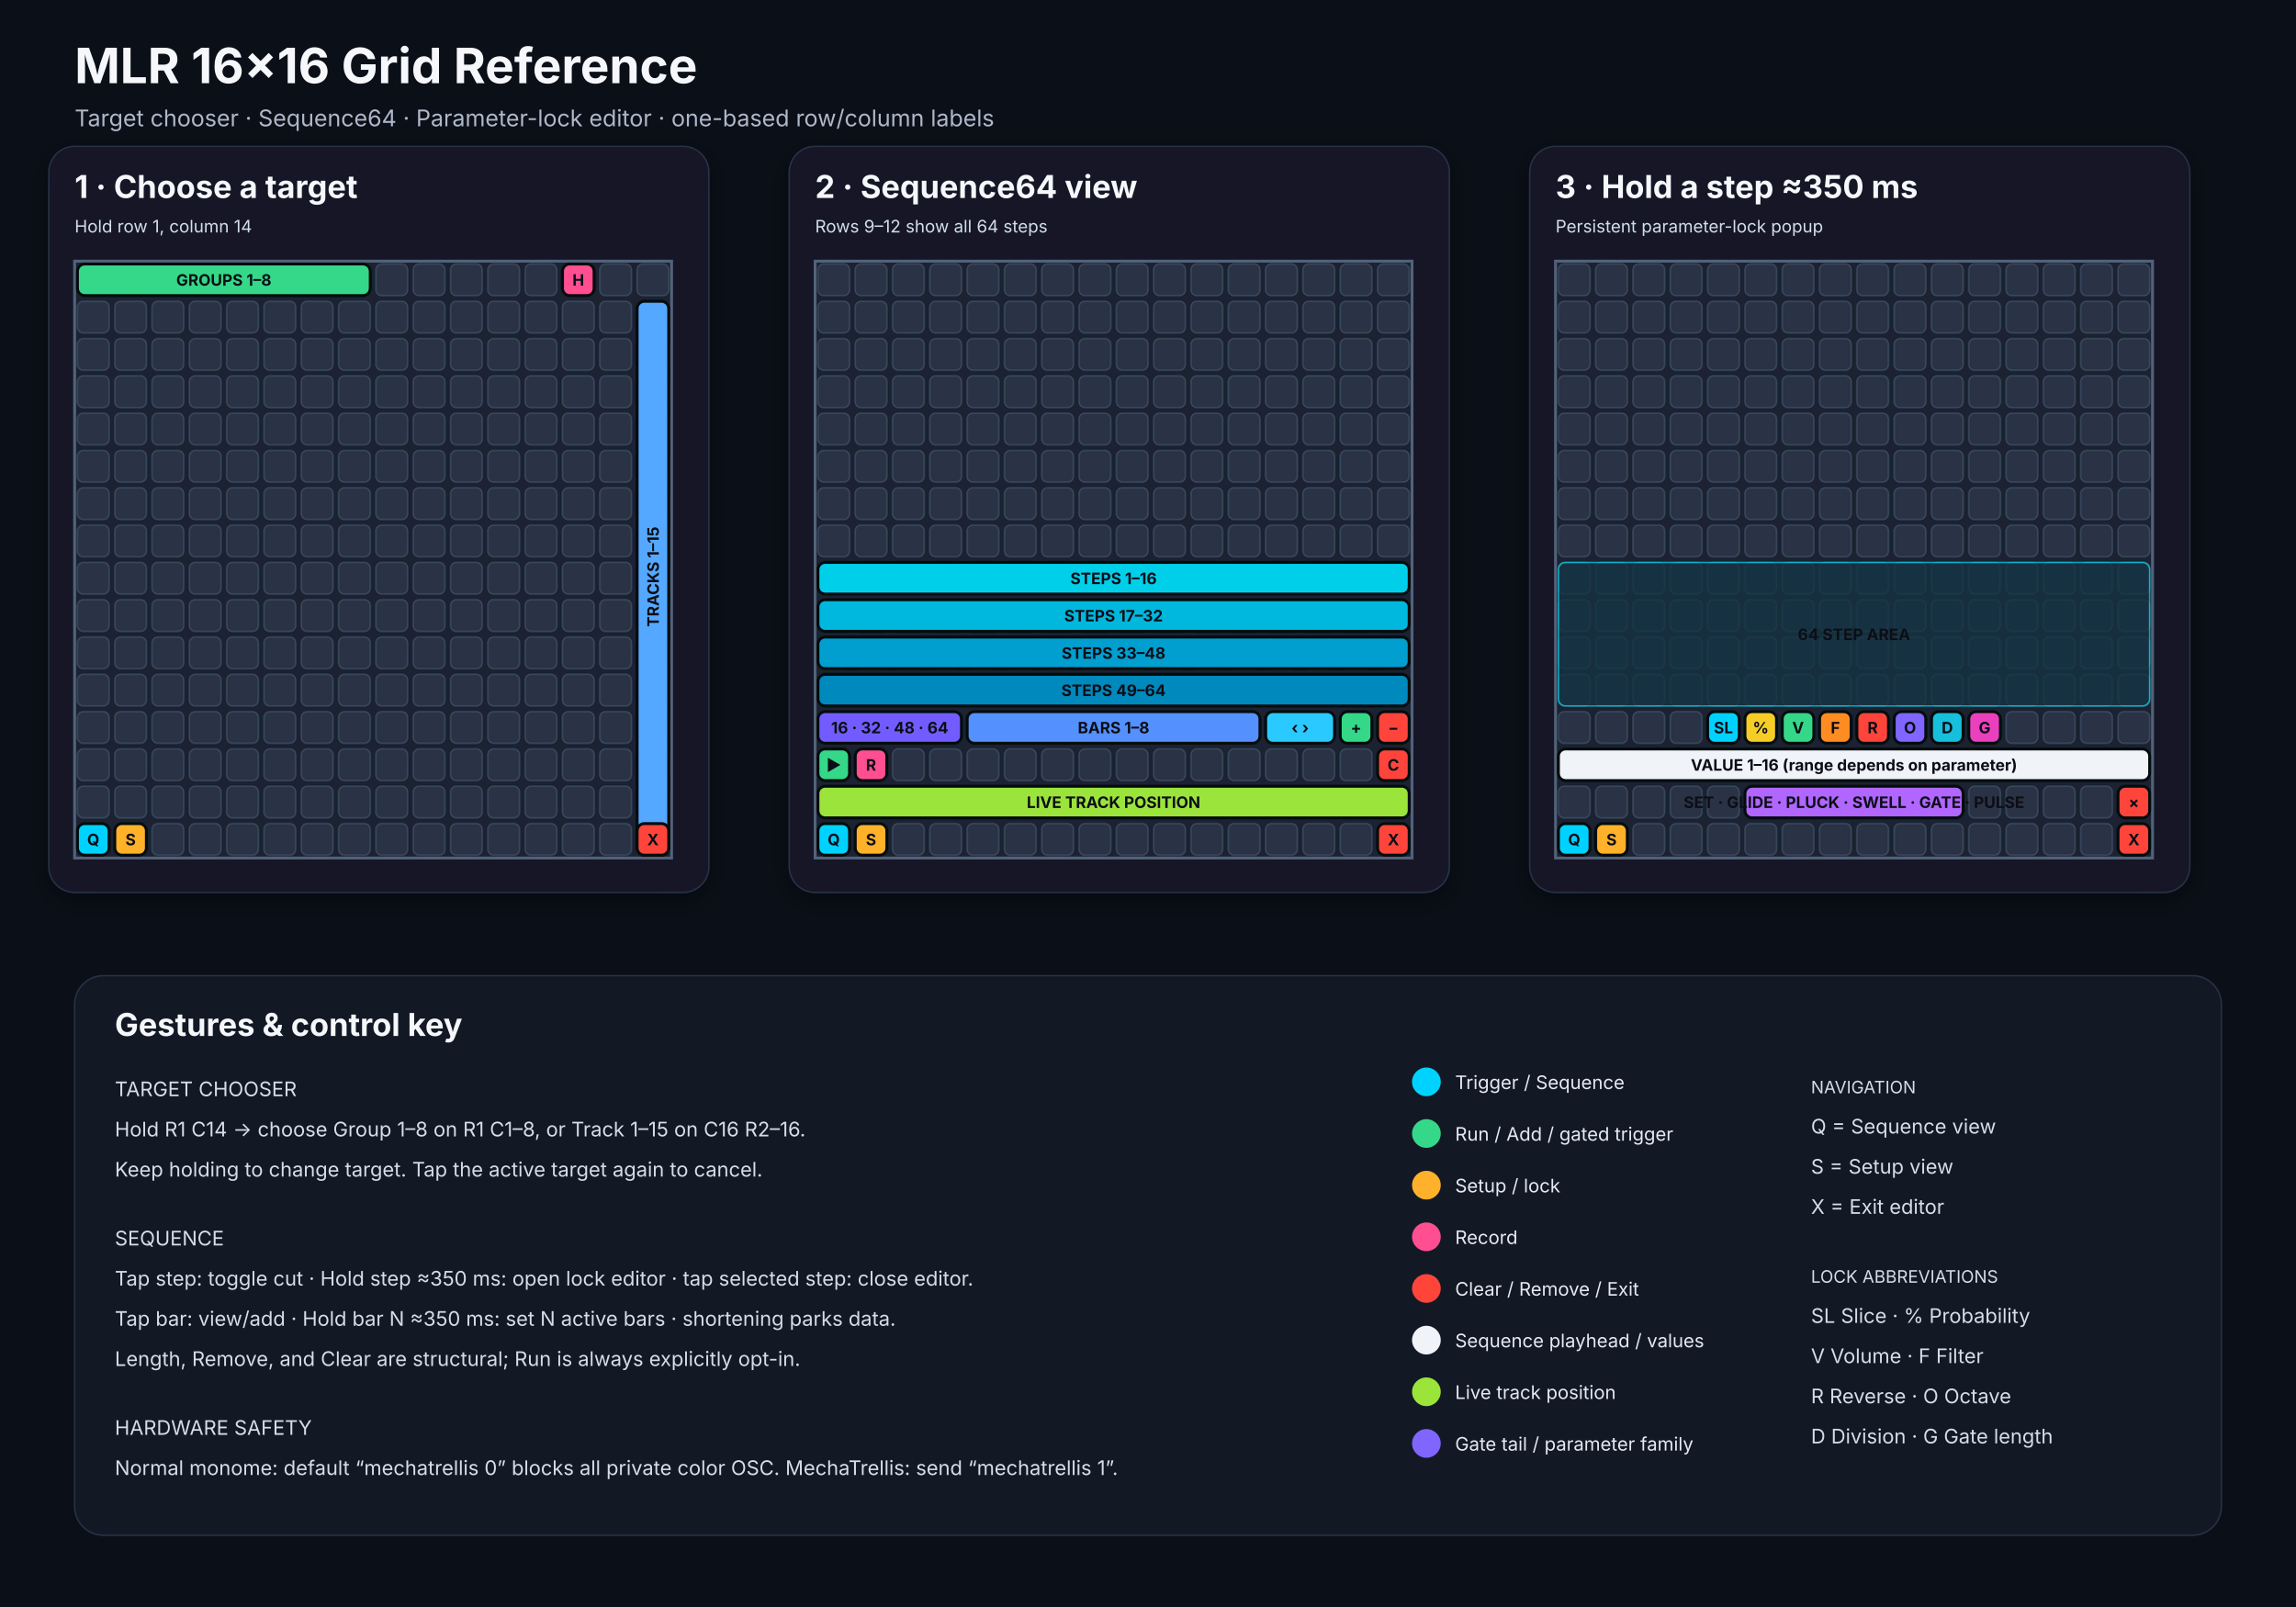
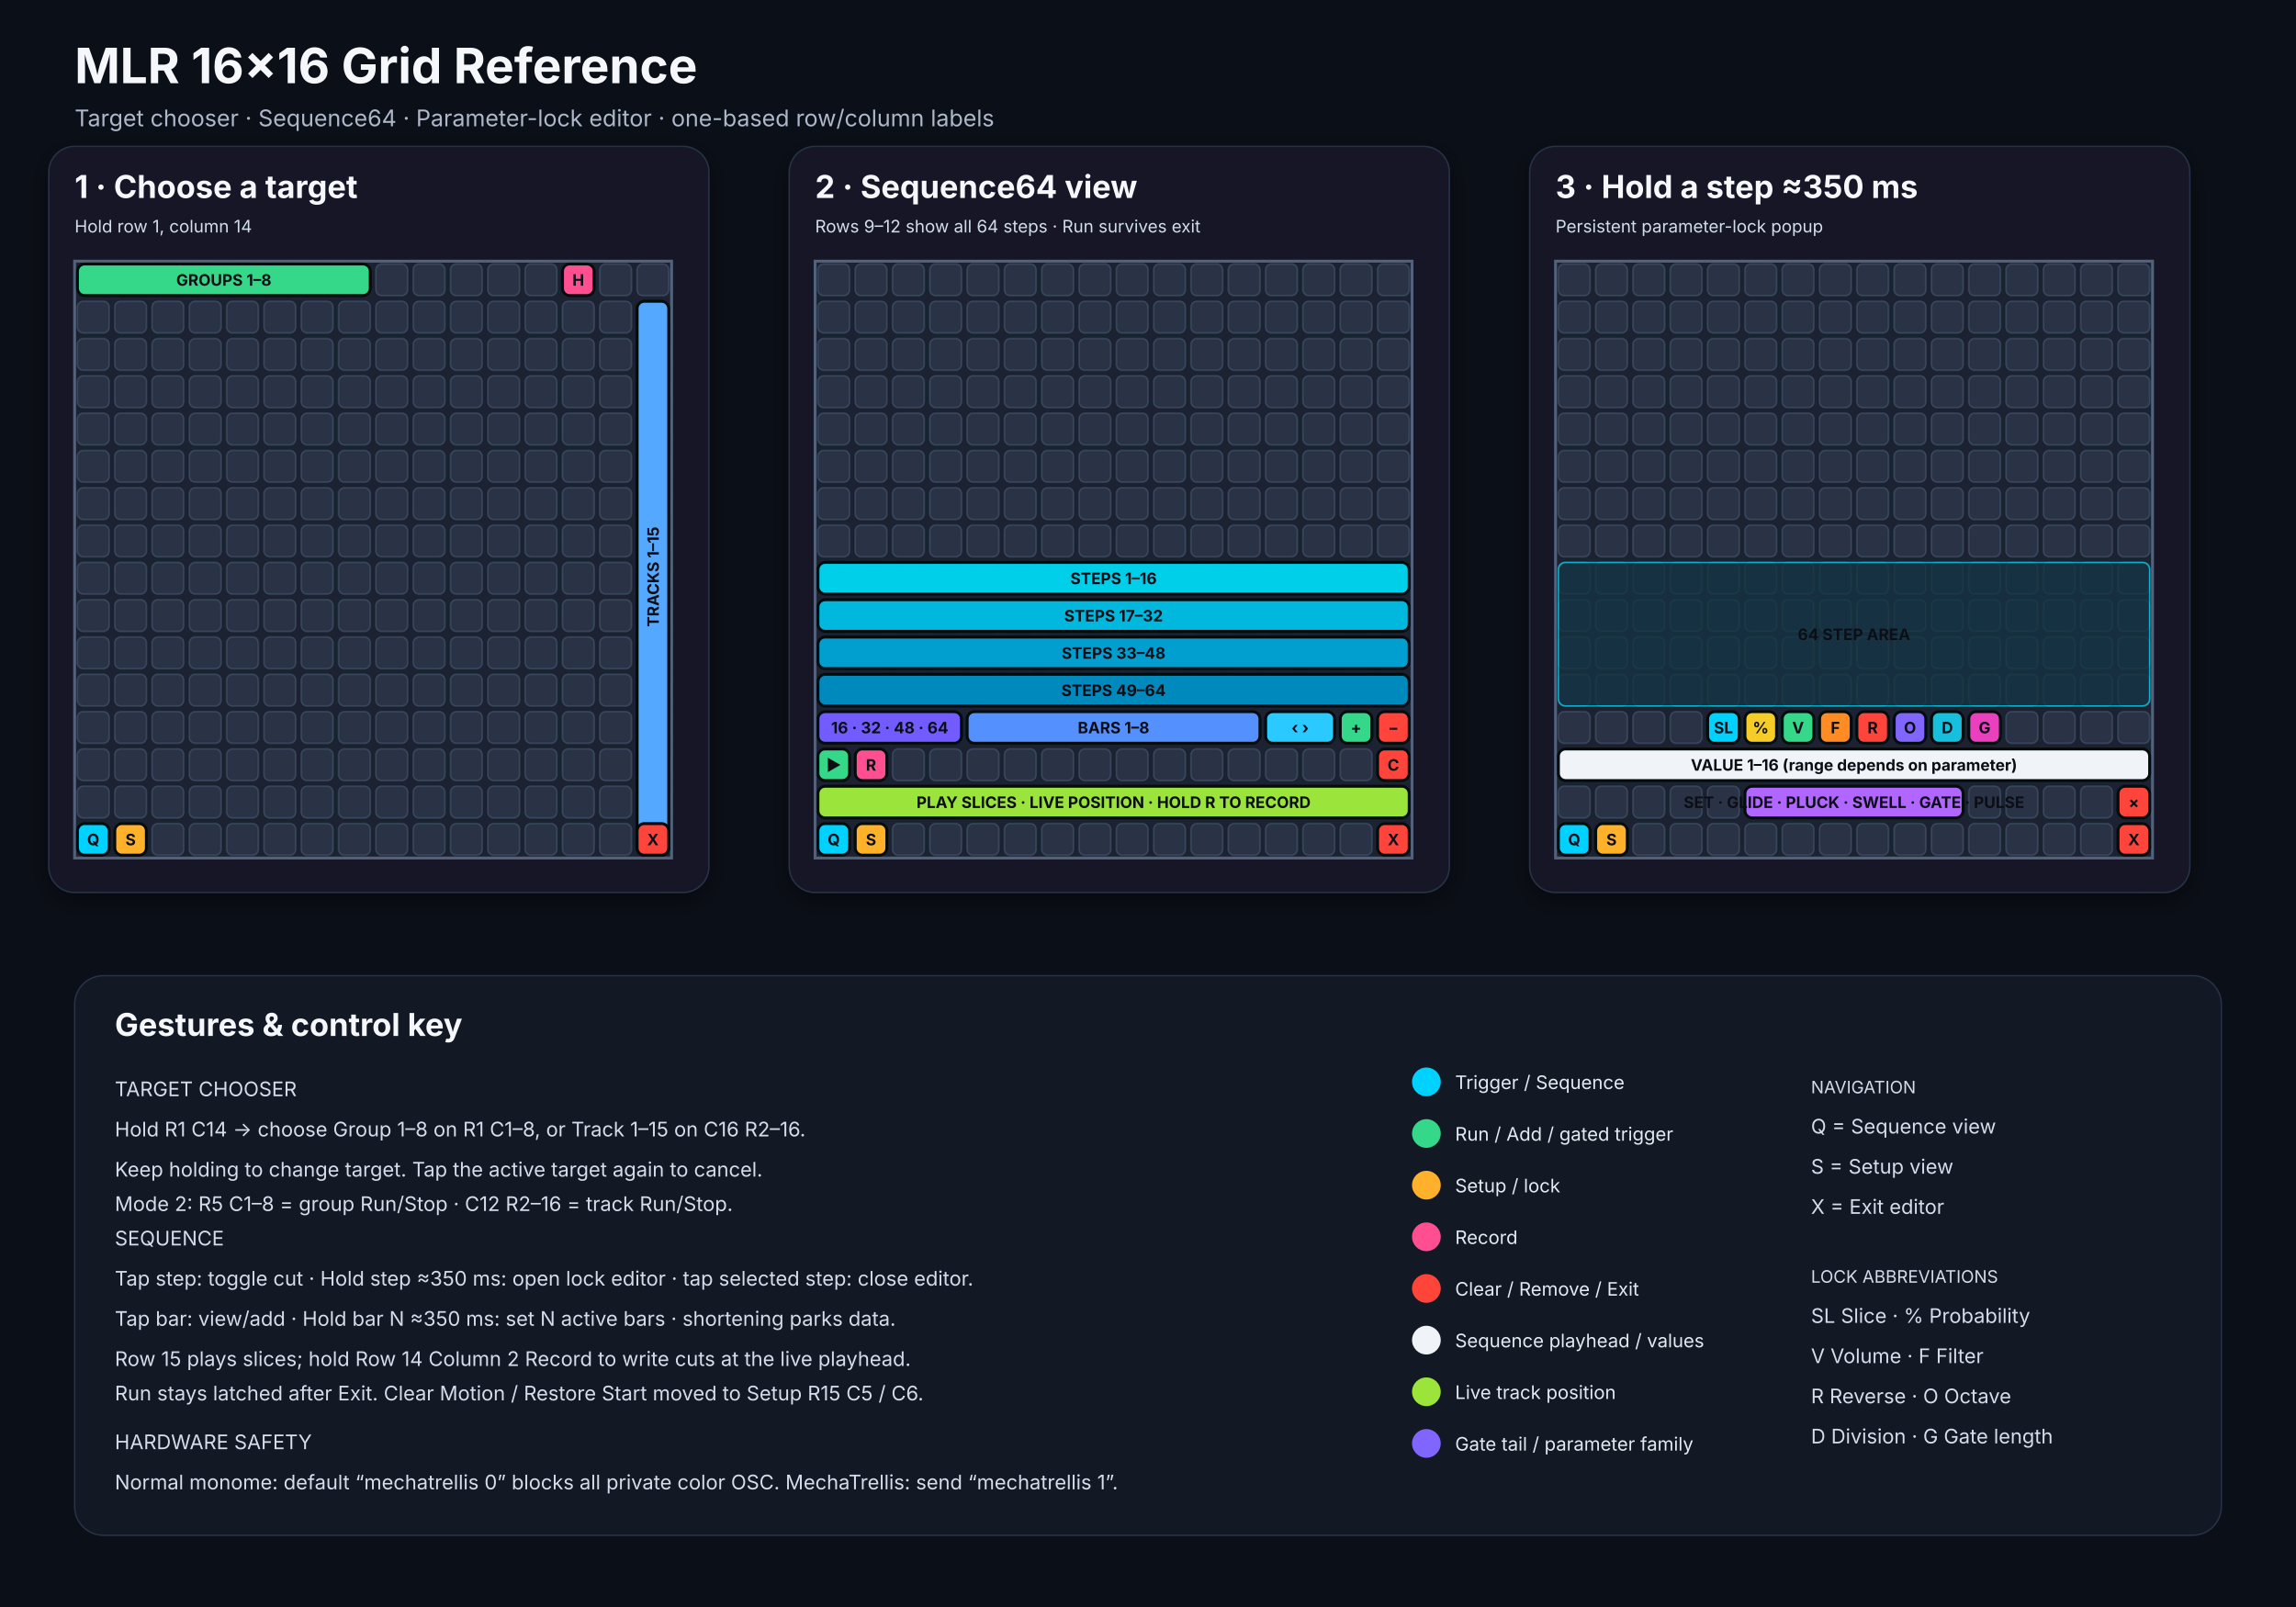
<svg xmlns="http://www.w3.org/2000/svg" width="1600" height="1120" viewBox="0 0 1600 1120">
  <defs>
    <style>
      .title { font: 700 34px -apple-system, BlinkMacSystemFont, "Segoe UI", sans-serif; fill: #f5f7fb; }
      .subtitle { font: 16px -apple-system, BlinkMacSystemFont, "Segoe UI", sans-serif; fill: #aeb8ca; }
      .panel-title { font: 700 22px -apple-system, BlinkMacSystemFont, "Segoe UI", sans-serif; fill: #f5f7fb; }
      .label { font: 700 11px -apple-system, BlinkMacSystemFont, "Segoe UI", sans-serif; fill: #0c1018; text-anchor: middle; dominant-baseline: middle; }
      .small { font: 12px -apple-system, BlinkMacSystemFont, "Segoe UI", sans-serif; fill: #d6ddea; }
      .note { font: 14px -apple-system, BlinkMacSystemFont, "Segoe UI", sans-serif; fill: #d6ddea; }
      .legend { font: 13px -apple-system, BlinkMacSystemFont, "Segoe UI", sans-serif; fill: #e5e9f2; }
      .cell { stroke: #111722; stroke-width: 2; }
      .region { stroke: #05070b; stroke-width: 2; rx: 5; }
    </style>
    <pattern id="grid" width="26" height="26" patternUnits="userSpaceOnUse">
      <rect width="26" height="26" fill="#1a2230" />
      <rect x="2" y="2" width="22" height="22" rx="4" fill="#293345" stroke="#3b485f" stroke-width="1" />
    </pattern>
    <filter id="shadow" x="-10%" y="-10%" width="120%" height="120%">
      <feDropShadow dx="0" dy="5" stdDeviation="8" flood-color="#000" flood-opacity=".42" />
    </filter>
  </defs>
  <rect width="1600" height="1120" fill="#0b0f17" />
  <text x="52" y="58" class="title">MLR 16×16 Grid Reference</text>
  <text x="52" y="88" class="subtitle">Target chooser · Sequence64 · Parameter-lock editor · one-based row/column labels</text>
  <g transform="translate(52 120)" filter="url(#shadow)">
    <rect x="-18" y="-18" width="460" height="520" rx="18" fill="#121925" stroke="#273247" />
    <text x="0" y="18" class="panel-title">1 · Choose a target</text>
    <text x="0" y="42" class="small">Hold row 1, column 14</text>
    <g transform="translate(0 62)">
      <rect width="416" height="416" fill="url(#grid)" stroke="#53627a" stroke-width="2" />
      <rect x="2" y="2" width="204" height="22" class="region" fill="#35d888" />
      <text x="104" y="13" class="label">GROUPS 1–8</text>
      <rect x="340" y="2" width="22" height="22" class="region" fill="#ff4f91" />
      <text x="351" y="13" class="label">H</text>
      <rect x="392" y="28" width="22" height="386" class="region" fill="#55a8ff" />
      <text transform="translate(403 220) rotate(-90)" class="label">TRACKS 1–15</text>
      <rect x="2" y="392" width="22" height="22" class="region" fill="#00d2ff" />
      <rect x="28" y="392" width="22" height="22" class="region" fill="#ffb12b" />
      <rect x="392" y="392" width="22" height="22" class="region" fill="#ff453a" />
      <text x="13" y="403" class="label">Q</text>
      <text x="39" y="403" class="label">S</text>
      <text x="403" y="403" class="label">X</text>
    </g>
  </g>
  <g transform="translate(568 120)" filter="url(#shadow)">
    <rect x="-18" y="-18" width="460" height="520" rx="18" fill="#121925" stroke="#273247" />
    <text x="0" y="18" class="panel-title">2 · Sequence64 view</text>
-     <text x="0" y="42" class="small">Rows 9–12 show all 64 steps</text>
+     <text x="0" y="42" class="small">Rows 9–12 show all 64 steps · Run survives exit</text>
    <g transform="translate(0 62)">
      <rect width="416" height="416" fill="url(#grid)" stroke="#53627a" stroke-width="2" />
      <rect x="2" y="210" width="412" height="22" class="region" fill="#00cfea" />
      <rect x="2" y="236" width="412" height="22" class="region" fill="#00b7dd" />
      <rect x="2" y="262" width="412" height="22" class="region" fill="#009fcf" />
      <rect x="2" y="288" width="412" height="22" class="region" fill="#0089bd" />
      <text x="208" y="221" class="label">STEPS 1–16</text>
      <text x="208" y="247" class="label">STEPS 17–32</text>
      <text x="208" y="273" class="label">STEPS 33–48</text>
      <text x="208" y="299" class="label">STEPS 49–64</text>
      <rect x="2" y="314" width="100" height="22" class="region" fill="#735cff" />
      <text x="52" y="325" class="label">16 · 32 · 48 · 64</text>
      <rect x="106" y="314" width="204" height="22" class="region" fill="#5590ff" />
      <text x="208" y="325" class="label">BARS 1–8</text>
      <rect x="314" y="314" width="48" height="22" class="region" fill="#2bc9ff" />
      <text x="338" y="325" class="label">‹  ›</text>
      <rect x="366" y="314" width="22" height="22" class="region" fill="#35d888" />
      <text x="377" y="325" class="label">+</text>
      <rect x="392" y="314" width="22" height="22" class="region" fill="#ff453a" />
      <text x="403" y="325" class="label">−</text>
      <rect x="2" y="340" width="22" height="22" class="region" fill="#35d888" />
      <rect x="28" y="340" width="22" height="22" class="region" fill="#ff4f91" />
      <rect x="392" y="340" width="22" height="22" class="region" fill="#ff453a" />
      <text x="13" y="351" class="label">▶</text>
      <text x="39" y="351" class="label">R</text>
      <text x="403" y="351" class="label">C</text>
      <rect x="2" y="366" width="412" height="22" class="region" fill="#9be43a" />
-       <text x="208" y="377" class="label">LIVE TRACK POSITION</text>
+       <text x="208" y="377" class="label">PLAY SLICES · LIVE POSITION · HOLD R TO RECORD</text>
      <rect x="2" y="392" width="22" height="22" class="region" fill="#00d2ff" />
      <rect x="28" y="392" width="22" height="22" class="region" fill="#ffb12b" />
      <rect x="392" y="392" width="22" height="22" class="region" fill="#ff453a" />
      <text x="13" y="403" class="label">Q</text>
      <text x="39" y="403" class="label">S</text>
      <text x="403" y="403" class="label">X</text>
    </g>
  </g>
  <g transform="translate(1084 120)" filter="url(#shadow)">
    <rect x="-18" y="-18" width="460" height="520" rx="18" fill="#121925" stroke="#273247" />
    <text x="0" y="18" class="panel-title">3 · Hold a step ≈350 ms</text>
    <text x="0" y="42" class="small">Persistent parameter-lock popup</text>
    <g transform="translate(0 62)">
      <rect width="416" height="416" fill="url(#grid)" stroke="#53627a" stroke-width="2" />
      <rect x="2" y="210" width="412" height="100" rx="5" fill="#123341" opacity=".78" stroke="#00cfea" />
      <text x="208" y="260" class="label" fill="#dffaff">64 STEP AREA</text>
      <rect x="106" y="314" width="22" height="22" class="region" fill="#00d2ff" />
      <rect x="132" y="314" width="22" height="22" class="region" fill="#f5cd28" />
      <rect x="158" y="314" width="22" height="22" class="region" fill="#35d888" />
      <rect x="184" y="314" width="22" height="22" class="region" fill="#ff8c24" />
      <rect x="210" y="314" width="22" height="22" class="region" fill="#ff453a" />
      <rect x="236" y="314" width="22" height="22" class="region" fill="#8065ff" />
      <rect x="262" y="314" width="22" height="22" class="region" fill="#18bfdc" />
      <rect x="288" y="314" width="22" height="22" class="region" fill="#eb3fbd" />
      <text x="117" y="325" class="label">SL</text>
      <text x="143" y="325" class="label">%</text>
      <text x="169" y="325" class="label">V</text>
      <text x="195" y="325" class="label">F</text>
      <text x="221" y="325" class="label">R</text>
      <text x="247" y="325" class="label">O</text>
      <text x="273" y="325" class="label">D</text>
      <text x="299" y="325" class="label">G</text>
      <rect x="2" y="340" width="412" height="22" class="region" fill="#f0f3f8" />
      <text x="208" y="351" class="label">VALUE 1–16 (range depends on parameter)</text>
      <rect x="132" y="366" width="152" height="22" class="region" fill="#b066ff" />
      <text x="208" y="377" class="label">SET · GLIDE · PLUCK · SWELL · GATE · PULSE</text>
      <rect x="392" y="366" width="22" height="22" class="region" fill="#ff453a" />
      <text x="403" y="377" class="label">×</text>
      <rect x="2" y="392" width="22" height="22" class="region" fill="#00d2ff" />
      <rect x="28" y="392" width="22" height="22" class="region" fill="#ffb12b" />
      <rect x="392" y="392" width="22" height="22" class="region" fill="#ff453a" />
      <text x="13" y="403" class="label">Q</text>
      <text x="39" y="403" class="label">S</text>
      <text x="403" y="403" class="label">X</text>
    </g>
  </g>
  <g transform="translate(52 680)">
    <rect x="0" y="0" width="1496" height="390" rx="20" fill="#121925" stroke="#273247" />
    <text x="28" y="42" class="panel-title">Gestures &amp; control key</text>
    <text x="28" y="84" class="note">TARGET CHOOSER</text>
    <text x="28" y="112" class="note">Hold R1 C14 → choose Group 1–8 on R1 C1–8, or Track 1–15 on C16 R2–16.</text>
    <text x="28" y="140" class="note">Keep holding to change target. Tap the active target again to cancel.</text>
+     <text x="28" y="164" class="note">Mode 2: R5 C1–8 = group Run/Stop · C12 R2–16 = track Run/Stop.</text>
    <text x="28" y="188" class="note">SEQUENCE</text>
    <text x="28" y="216" class="note">Tap step: toggle cut · Hold step ≈350 ms: open lock editor · tap selected step: close editor.</text>
    <text x="28" y="244" class="note">Tap bar: view/add · Hold bar N ≈350 ms: set N active bars · shortening parks data.</text>
-     <text x="28" y="272" class="note">Length, Remove, and Clear are structural; Run is always explicitly opt-in.</text>
-     <text x="28" y="320" class="note">HARDWARE SAFETY</text>
-     <text x="28" y="348" class="note">Normal monome: default “mechatrellis 0” blocks all private color OSC. MechaTrellis: send “mechatrellis 1”.</text>
+     <text x="28" y="272" class="note">Row 15 plays slices; hold Row 14 Column 2 Record to write cuts at the live playhead.</text>
+     <text x="28" y="296" class="note">Run stays latched after Exit. Clear Motion / Restore Start moved to Setup R15 C5 / C6.</text>
+     <text x="28" y="330" class="note">HARDWARE SAFETY</text>
+     <text x="28" y="358" class="note">Normal monome: default “mechatrellis 0” blocks all private color OSC. MechaTrellis: send “mechatrellis 1”.</text>
    <g transform="translate(930 62)">
      <circle cx="12" cy="12" r="10" fill="#00d2ff" />
      <text x="32" y="17" class="legend">Trigger / Sequence</text>
      <circle cx="12" cy="48" r="10" fill="#35d888" />
      <text x="32" y="53" class="legend">Run / Add / gated trigger</text>
      <circle cx="12" cy="84" r="10" fill="#ffb12b" />
      <text x="32" y="89" class="legend">Setup / lock</text>
      <circle cx="12" cy="120" r="10" fill="#ff4f91" />
      <text x="32" y="125" class="legend">Record</text>
      <circle cx="12" cy="156" r="10" fill="#ff453a" />
      <text x="32" y="161" class="legend">Clear / Remove / Exit</text>
      <circle cx="12" cy="192" r="10" fill="#f0f3f8" />
      <text x="32" y="197" class="legend">Sequence playhead / values</text>
      <circle cx="12" cy="228" r="10" fill="#9be43a" />
      <text x="32" y="233" class="legend">Live track position</text>
      <circle cx="12" cy="264" r="10" fill="#8065ff" />
      <text x="32" y="269" class="legend">Gate tail / parameter family</text>
    </g>
    <text x="1210" y="82" class="small">NAVIGATION</text>
    <text x="1210" y="110" class="note">Q = Sequence view</text>
    <text x="1210" y="138" class="note">S = Setup view</text>
    <text x="1210" y="166" class="note">X = Exit editor</text>
    <text x="1210" y="214" class="small">LOCK ABBREVIATIONS</text>
    <text x="1210" y="242" class="note">SL Slice · % Probability</text>
    <text x="1210" y="270" class="note">V Volume · F Filter</text>
    <text x="1210" y="298" class="note">R Reverse · O Octave</text>
    <text x="1210" y="326" class="note">D Division · G Gate length</text>
  </g>
</svg>
